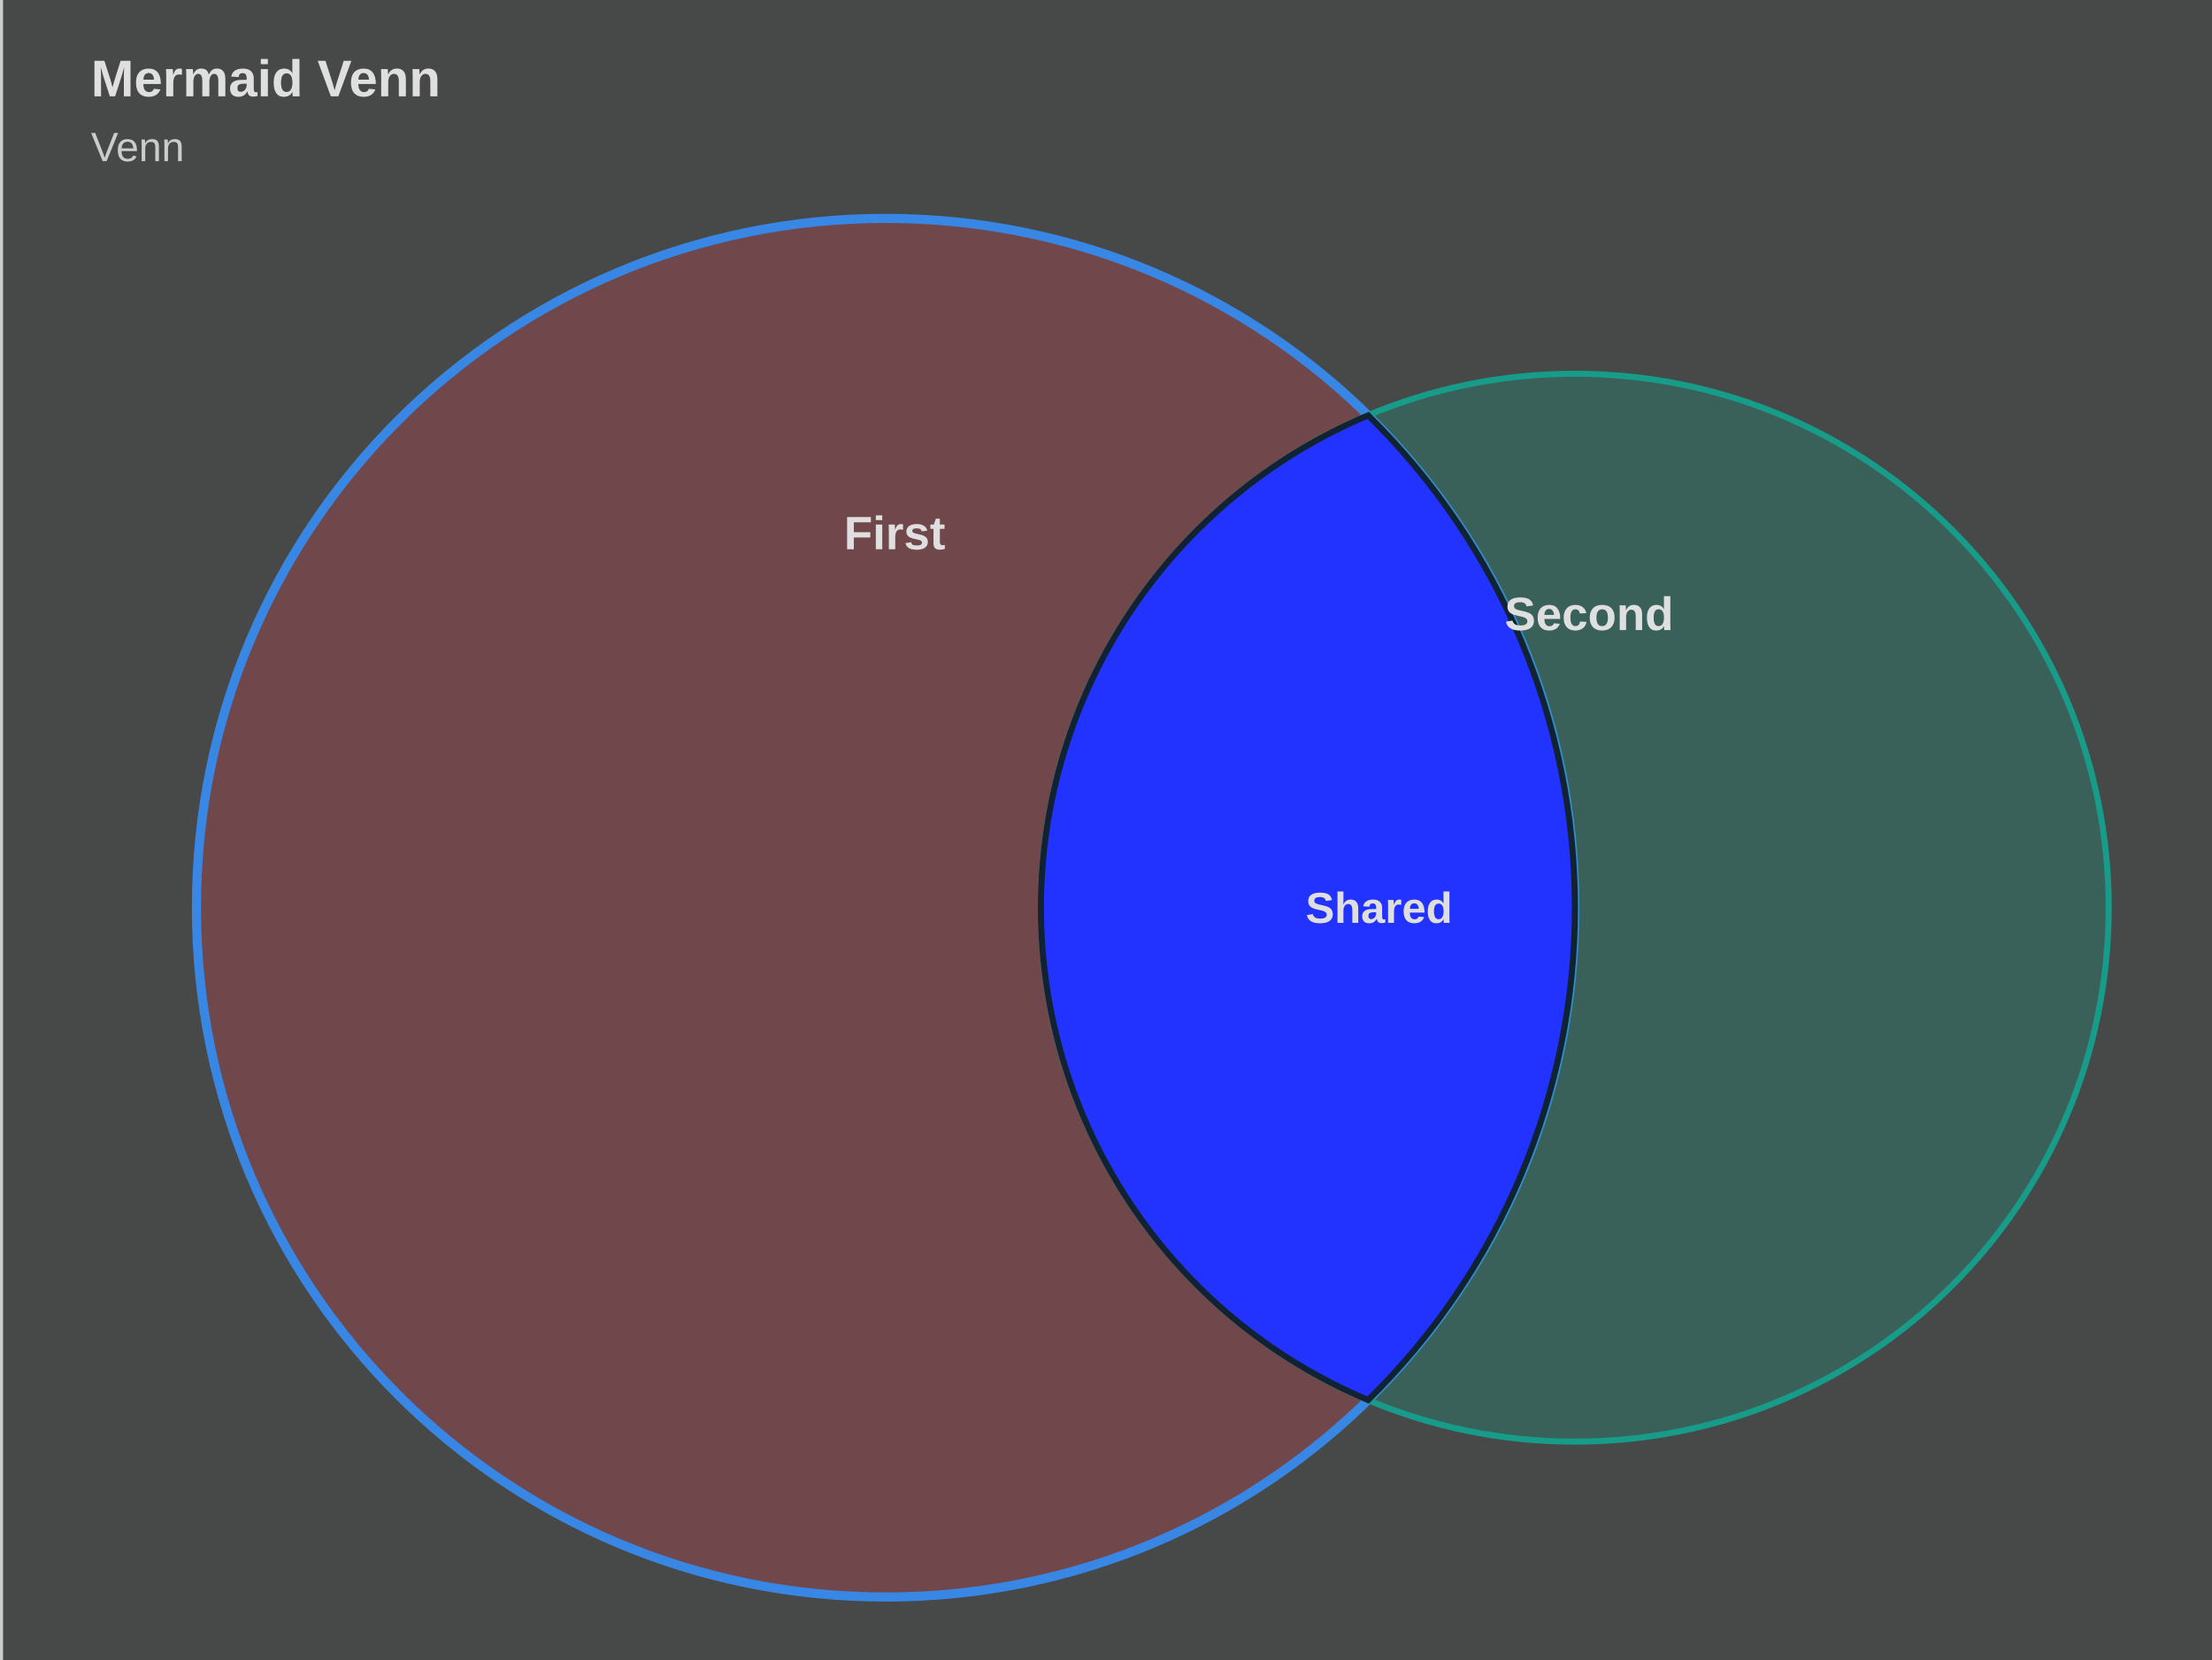
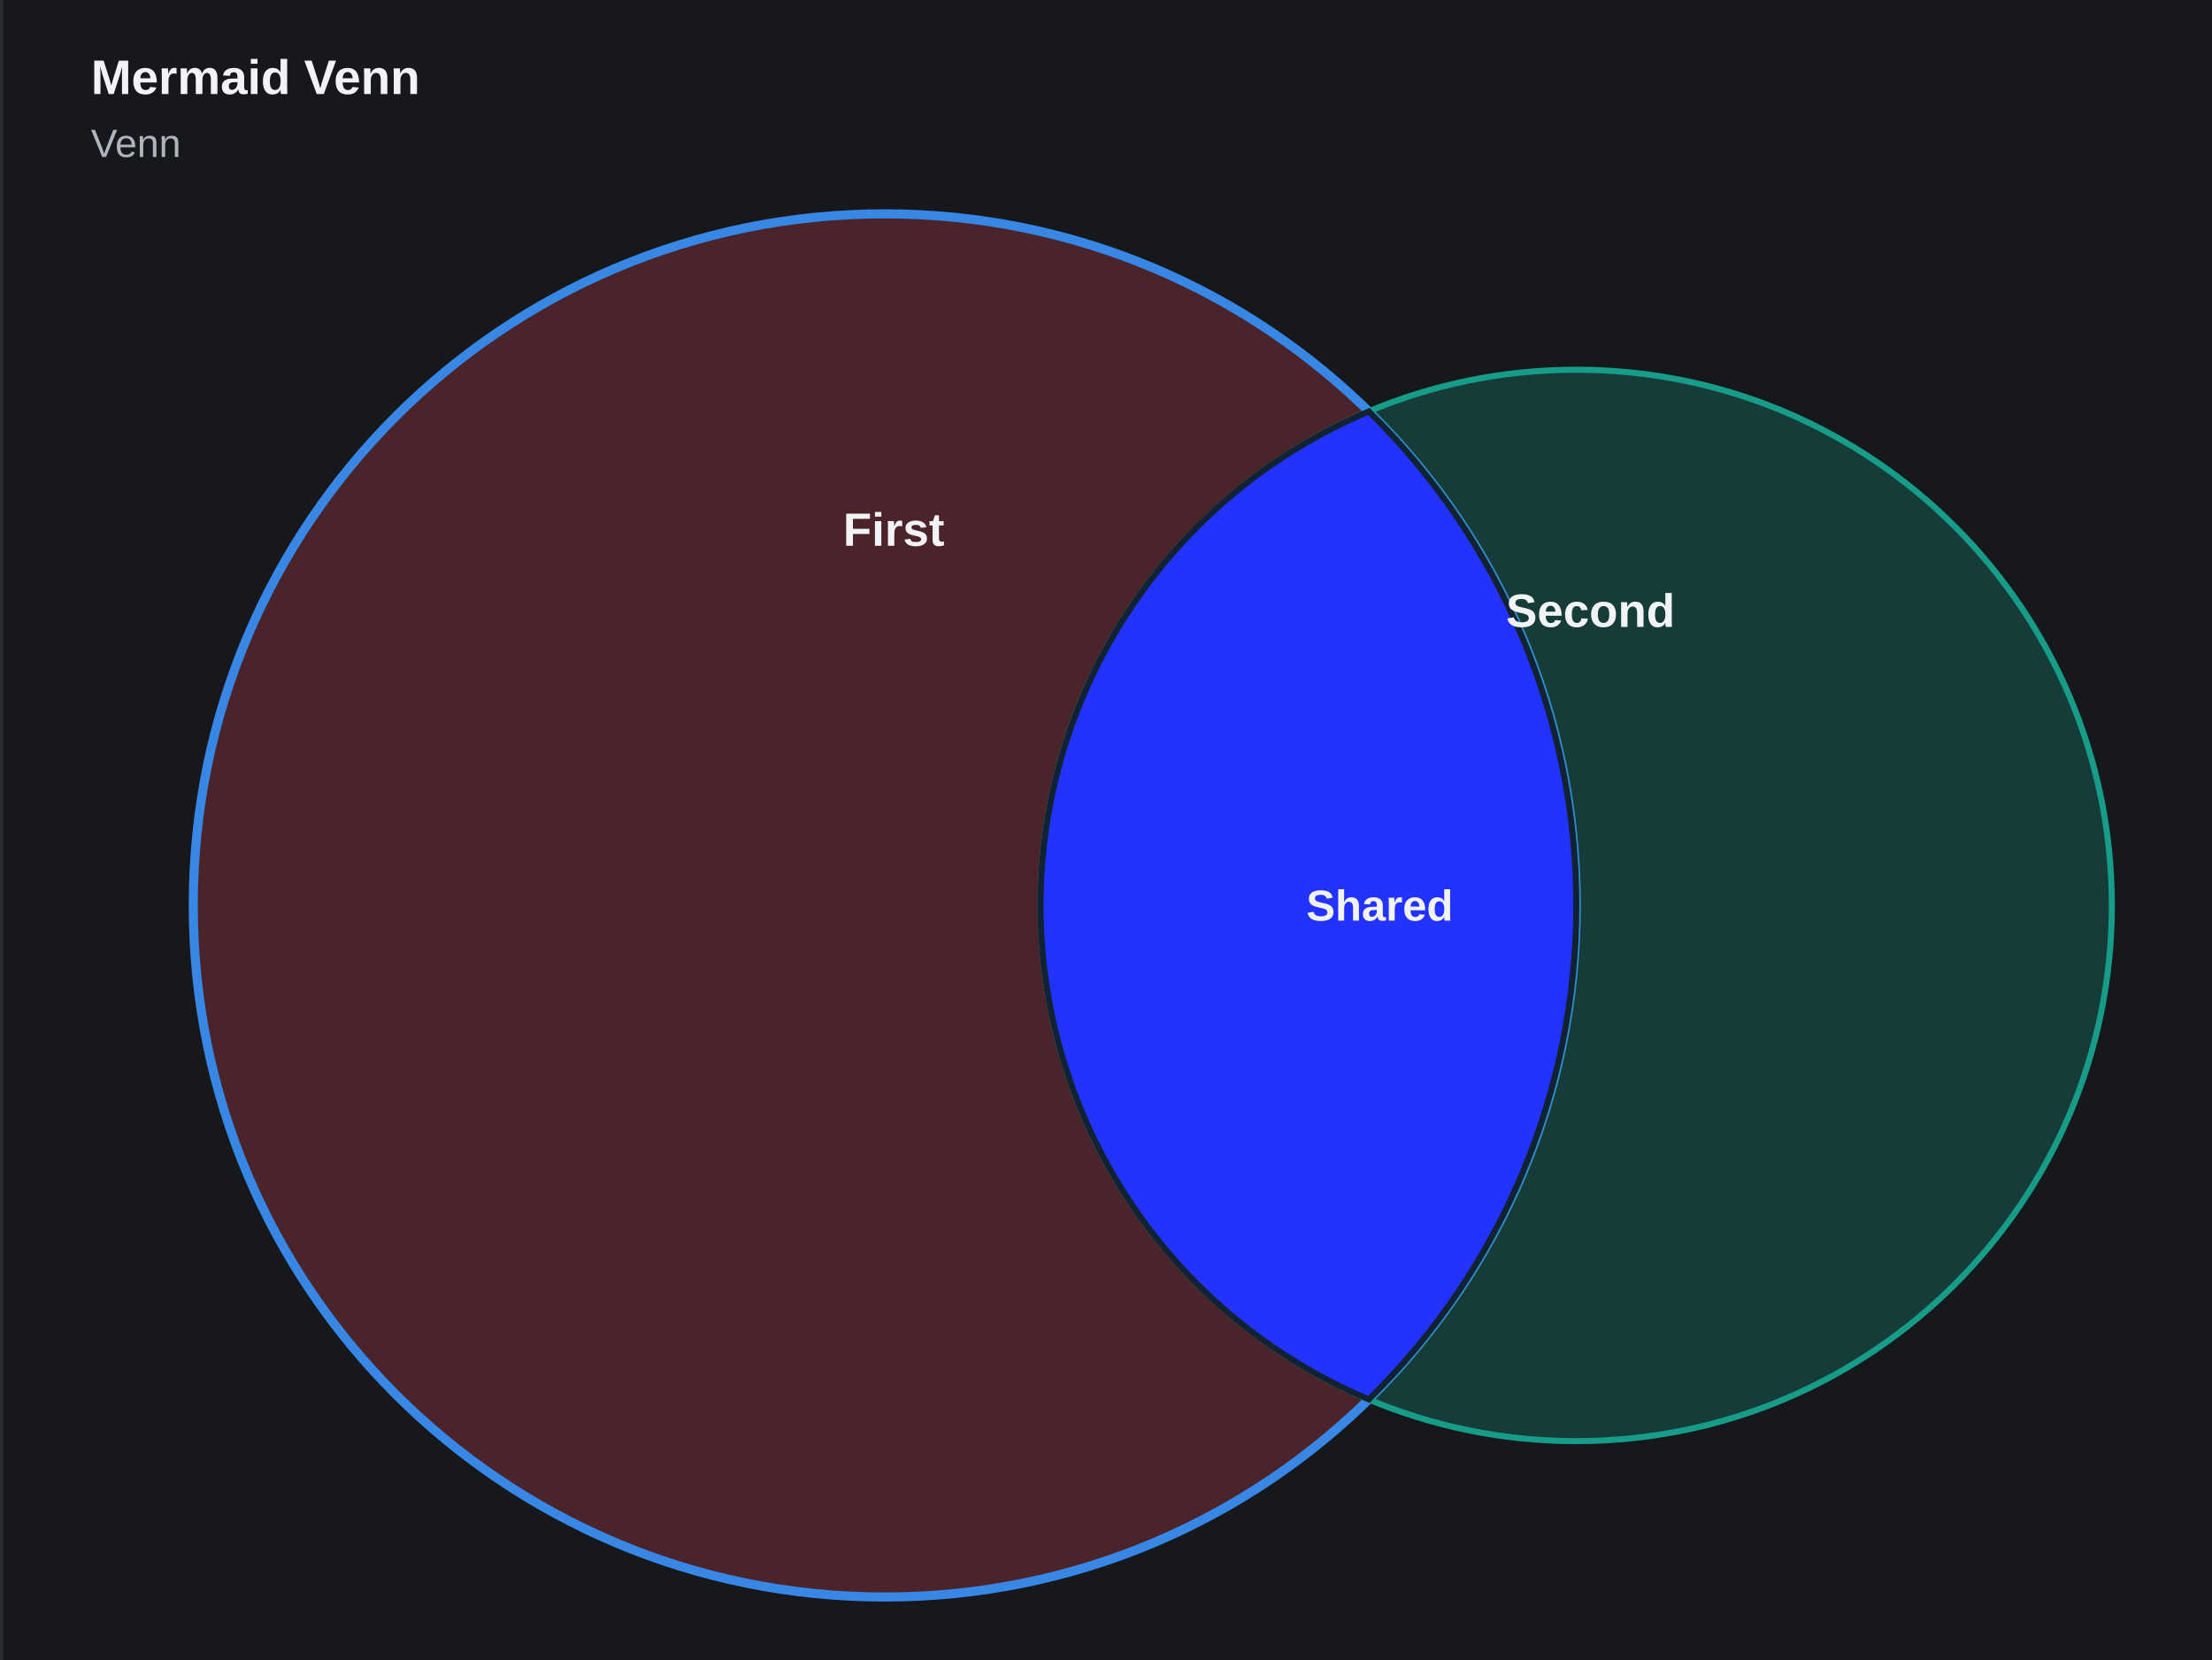
- <svg xmlns="http://www.w3.org/2000/svg" id="cfx-visual-0d3ffbdd" width="729" height="547" viewBox="0 11 729.3 547" role="img" aria-labelledby="cfx-visual-0d3ffbdd-title cfx-visual-0d3ffbdd-desc" preserveAspectRatio="xMidYMid meet" shape-rendering="geometricPrecision" text-rendering="geometricPrecision" data-cfx-look="graphite" style="max-width:100%;height:auto;display:block" data-cfx-label-layout="measured" data-cfx-label-count="5" data-cfx-label-dropped="0">
+ <svg xmlns="http://www.w3.org/2000/svg" id="cfx-visual-26cc1475" width="729" height="547" viewBox="0 11 729.3 547" role="img" aria-labelledby="cfx-visual-26cc1475-title cfx-visual-26cc1475-desc" preserveAspectRatio="xMidYMid meet" shape-rendering="geometricPrecision" text-rendering="geometricPrecision" data-cfx-look="graphite" style="max-width:100%;height:auto;display:block" data-cfx-label-layout="measured" data-cfx-label-count="5" data-cfx-label-dropped="0">
  <defs>
-     <style>#cfx-visual-0d3ffbdd .cfx-guide-stroke,#cfx-visual-0d3ffbdd .cfx-premium-stroke{vector-effect:non-scaling-stroke;shape-rendering:geometricPrecision}#cfx-visual-0d3ffbdd text{text-rendering:geometricPrecision;-webkit-font-smoothing:antialiased}</style>
-     <clipPath id="cfx-visual-0d3ffbdd-visualCardClip">
+     <style>#cfx-visual-26cc1475 .cfx-guide-stroke,#cfx-visual-26cc1475 .cfx-premium-stroke{vector-effect:non-scaling-stroke;shape-rendering:geometricPrecision}#cfx-visual-26cc1475 text{text-rendering:geometricPrecision;-webkit-font-smoothing:antialiased}</style>
+     <clipPath id="cfx-visual-26cc1475-visualCardClip">
      <rect x="0" y="0" width="760" height="570" rx="3" />
    </clipPath>
  </defs>
-   <rect data-cfx-role="visual-background" width="100%" height="100%" fill="#333333" />
-   <rect data-cfx-role="visual-card" class="cfx-guide-stroke" x="0.5" y="0.5" width="759" height="569" rx="3" fill="#474949" stroke="#CCCCCC" />
-   <text data-cfx-role="visual-title" x="30" y="42.75" fill="#E0DFDF" font-family="Calibri, Carlito, Segoe UI, Arial, system-ui, sans-serif" font-size="17" font-weight="700" data-cfx-label-original="Mermaid Venn" data-cfx-label-status="placed" data-cfx-label-x="30" data-cfx-label-y="30" data-cfx-label-width="104.806" data-cfx-label-height="17">Mermaid Venn</text>
-   <text data-cfx-role="visual-subtitle" x="30" y="64.125" fill="#CCCCCC" font-family="Calibri, Carlito, Segoe UI, Arial, system-ui, sans-serif" font-size="13.5" data-cfx-label-original="Venn" data-cfx-label-status="placed" data-cfx-label-x="30" data-cfx-label-y="54" data-cfx-label-width="27.89" data-cfx-label-height="13.5">Venn</text>
+   <rect data-cfx-role="visual-background" width="100%" height="100%" fill="#0C0D10" />
+   <rect data-cfx-role="visual-card" class="cfx-guide-stroke" x="0.5" y="0.5" width="759" height="569" rx="3" fill="#16181C" stroke="#272A30" />
+   <text data-cfx-role="visual-title" x="30" y="42" fill="#F2F3F5" font-family="Calibri, Carlito, Segoe UI, Arial, system-ui, sans-serif" font-size="16" font-weight="700" data-cfx-label-original="Mermaid Venn" data-cfx-label-status="placed" data-cfx-label-x="30" data-cfx-label-y="30" data-cfx-label-width="98.641" data-cfx-label-height="16">Mermaid Venn</text>
+   <text data-cfx-role="visual-subtitle" x="30" y="62.75" fill="#B0B4BC" font-family="Calibri, Carlito, Segoe UI, Arial, system-ui, sans-serif" font-size="13" data-cfx-label-original="Venn" data-cfx-label-status="placed" data-cfx-label-x="30" data-cfx-label-y="53" data-cfx-label-width="26.857" data-cfx-label-height="13">Venn</text>
  <g data-cfx-role="venn-layout" data-max-relative-area-error="1.1102230246251565E-16" data-area-accurate="true">
-     <circle data-cfx-role="venn-set" data-set-id="A" cx="292.009" cy="310.25" r="227.25" fill="rgba(238,68,85,0.251)" stroke="#3987E5" stroke-width="3" />
-     <circle data-cfx-role="venn-set" data-set-id="B" cx="519.214" cy="310.25" r="176.027" fill="rgba(23,156,137,0.275)" stroke="#179C89" stroke-width="2" />
-     <path data-cfx-role="venn-intersection" data-set-ids="A,B" data-requested-area="25" data-actual-area="25.00000000000001" d="M 451.07 147.948 A 227.25 227.25 0 0 1 451.07 472.552 A 176.027 176.027 0 0 1 451.07 147.948 Z" fill="#2233FF" stroke="#112233" stroke-width="2" />
-     <text data-cfx-role="visual-text" x="278.26" y="192.08" text-anchor="start" fill="#E0DFDF" font-family="Calibri, Carlito, Segoe UI, Arial, system-ui, sans-serif" font-size="15.429" font-weight="700" data-cfx-label-original="First" data-cfx-label-status="placed" data-cfx-label-x="278.26" data-cfx-label-y="180.508" data-cfx-label-width="27.498" data-cfx-label-height="15.429">First</text>
-     <text data-cfx-role="visual-text" x="496.067" y="218.716" text-anchor="start" fill="#E0DFDF" font-family="Calibri, Carlito, Segoe UI, Arial, system-ui, sans-serif" font-size="15.429" font-weight="700" data-cfx-label-original="Second" data-cfx-label-status="placed" data-cfx-label-x="496.067" data-cfx-label-y="207.144" data-cfx-label-width="46.295" data-cfx-label-height="15.429">Second</text>
-     <text data-cfx-role="visual-text" x="430.448" y="315.25" text-anchor="start" fill="#E0DFDF" font-family="Calibri, Carlito, Segoe UI, Arial, system-ui, sans-serif" font-size="14.286" font-weight="700" data-cfx-label-original="Shared" data-cfx-label-status="placed" data-cfx-label-x="430.448" data-cfx-label-y="304.536" data-cfx-label-width="41.247" data-cfx-label-height="14.286">Shared</text>
+     <circle data-cfx-role="venn-set" data-set-id="A" cx="291.719" cy="309.5" r="228" fill="rgba(238,68,85,0.251)" stroke="#3987E5" stroke-width="3" />
+     <circle data-cfx-role="venn-set" data-set-id="B" cx="519.673" cy="309.5" r="176.608" fill="rgba(23,156,137,0.275)" stroke="#179C89" stroke-width="2" />
+     <path data-cfx-role="venn-intersection" data-set-ids="A,B" data-requested-area="25" data-actual-area="25.00000000000001" d="M 451.305 146.662 A 228 228 0 0 1 451.305 472.338 A 176.608 176.608 0 0 1 451.305 146.662 Z" fill="#2233FF" stroke="#112233" stroke-width="2" />
+     <text data-cfx-role="visual-text" x="277.97" y="190.94" text-anchor="start" fill="#F2F3F5" font-family="Calibri, Carlito, Segoe UI, Arial, system-ui, sans-serif" font-size="15.429" font-weight="700" data-cfx-label-original="First" data-cfx-label-status="placed" data-cfx-label-x="277.97" data-cfx-label-y="179.368" data-cfx-label-width="27.498" data-cfx-label-height="15.429">First</text>
+     <text data-cfx-role="visual-text" x="496.527" y="217.664" text-anchor="start" fill="#F2F3F5" font-family="Calibri, Carlito, Segoe UI, Arial, system-ui, sans-serif" font-size="15.429" font-weight="700" data-cfx-label-original="Second" data-cfx-label-status="placed" data-cfx-label-x="496.527" data-cfx-label-y="206.092" data-cfx-label-width="46.295" data-cfx-label-height="15.429">Second</text>
+     <text data-cfx-role="visual-text" x="430.682" y="314.5" text-anchor="start" fill="#F2F3F5" font-family="Calibri, Carlito, Segoe UI, Arial, system-ui, sans-serif" font-size="14.286" font-weight="700" data-cfx-label-original="Shared" data-cfx-label-status="placed" data-cfx-label-x="430.682" data-cfx-label-y="303.786" data-cfx-label-width="41.247" data-cfx-label-height="14.286">Shared</text>
  </g>
</svg>
